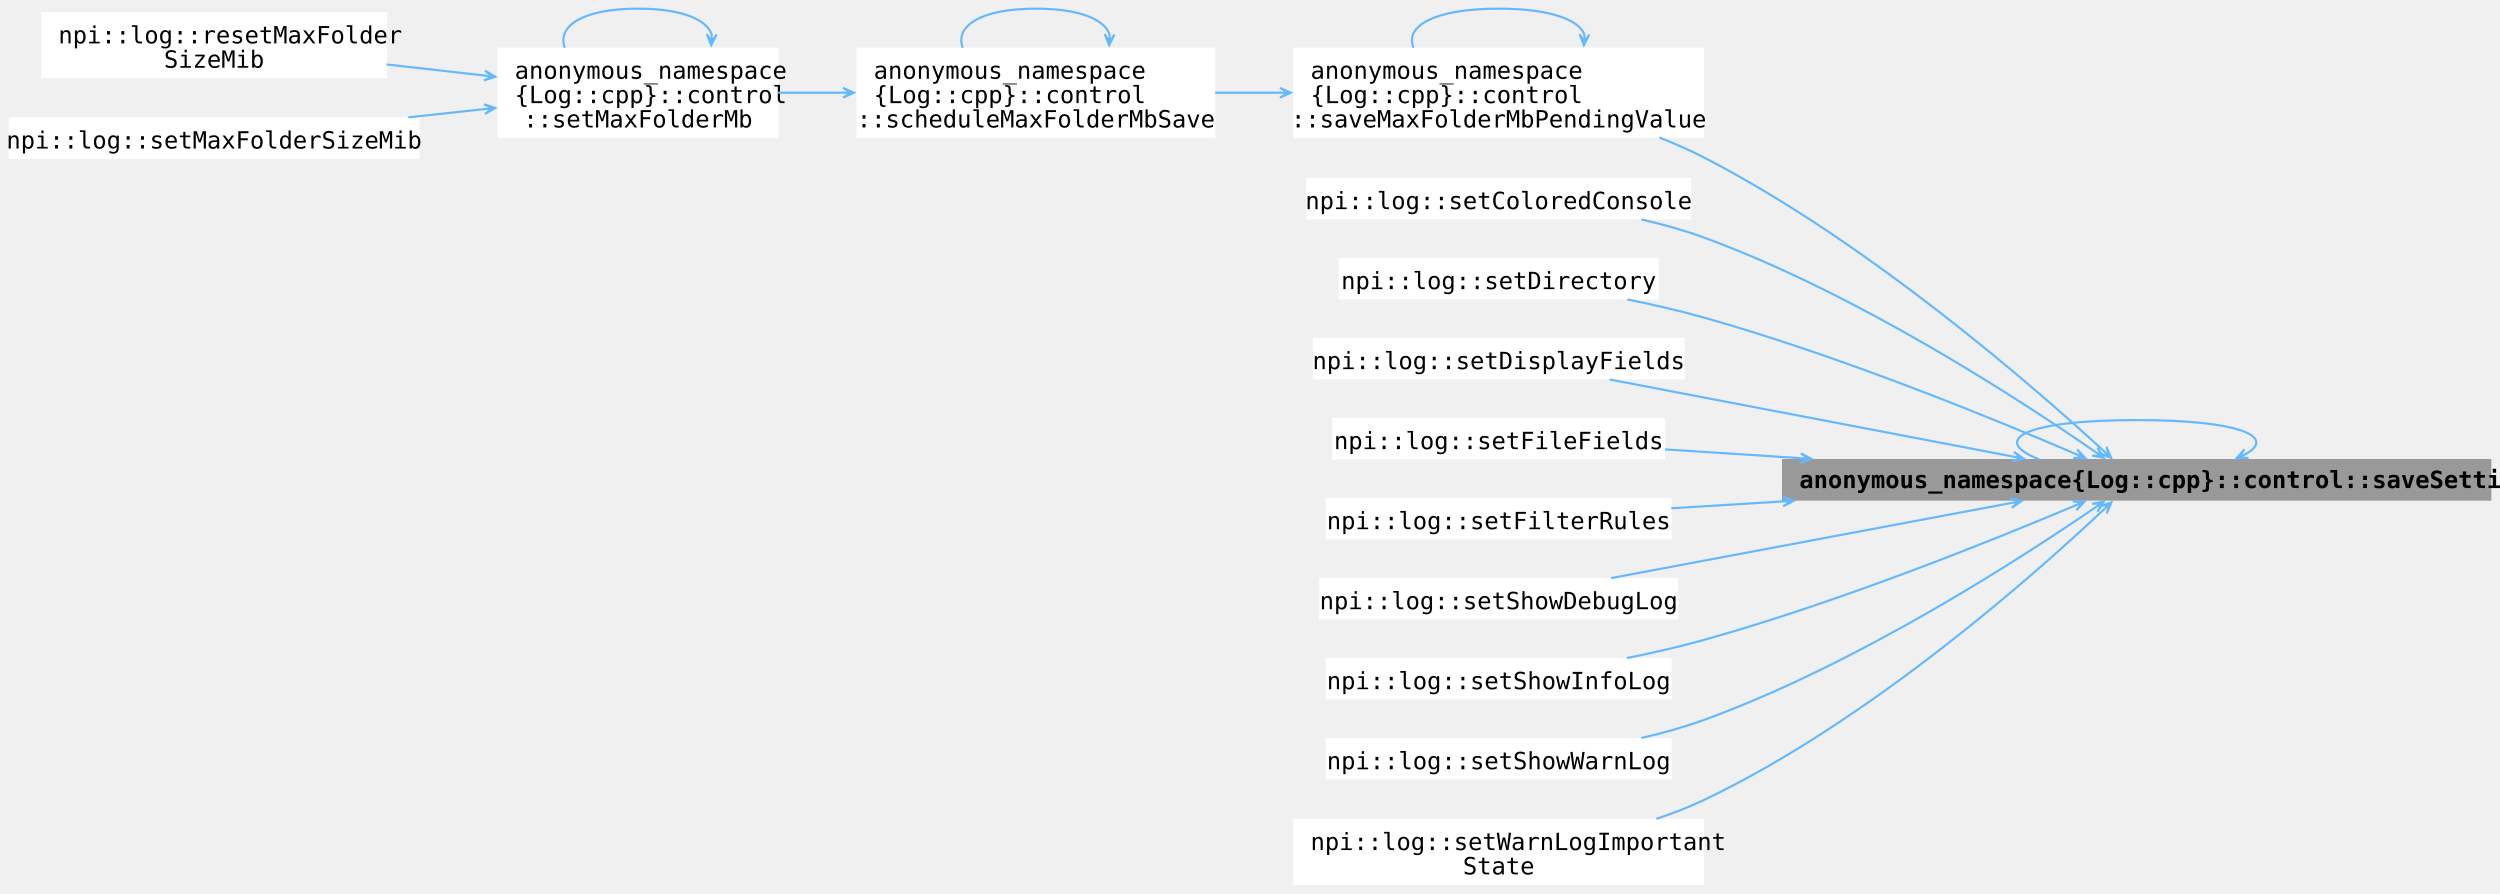
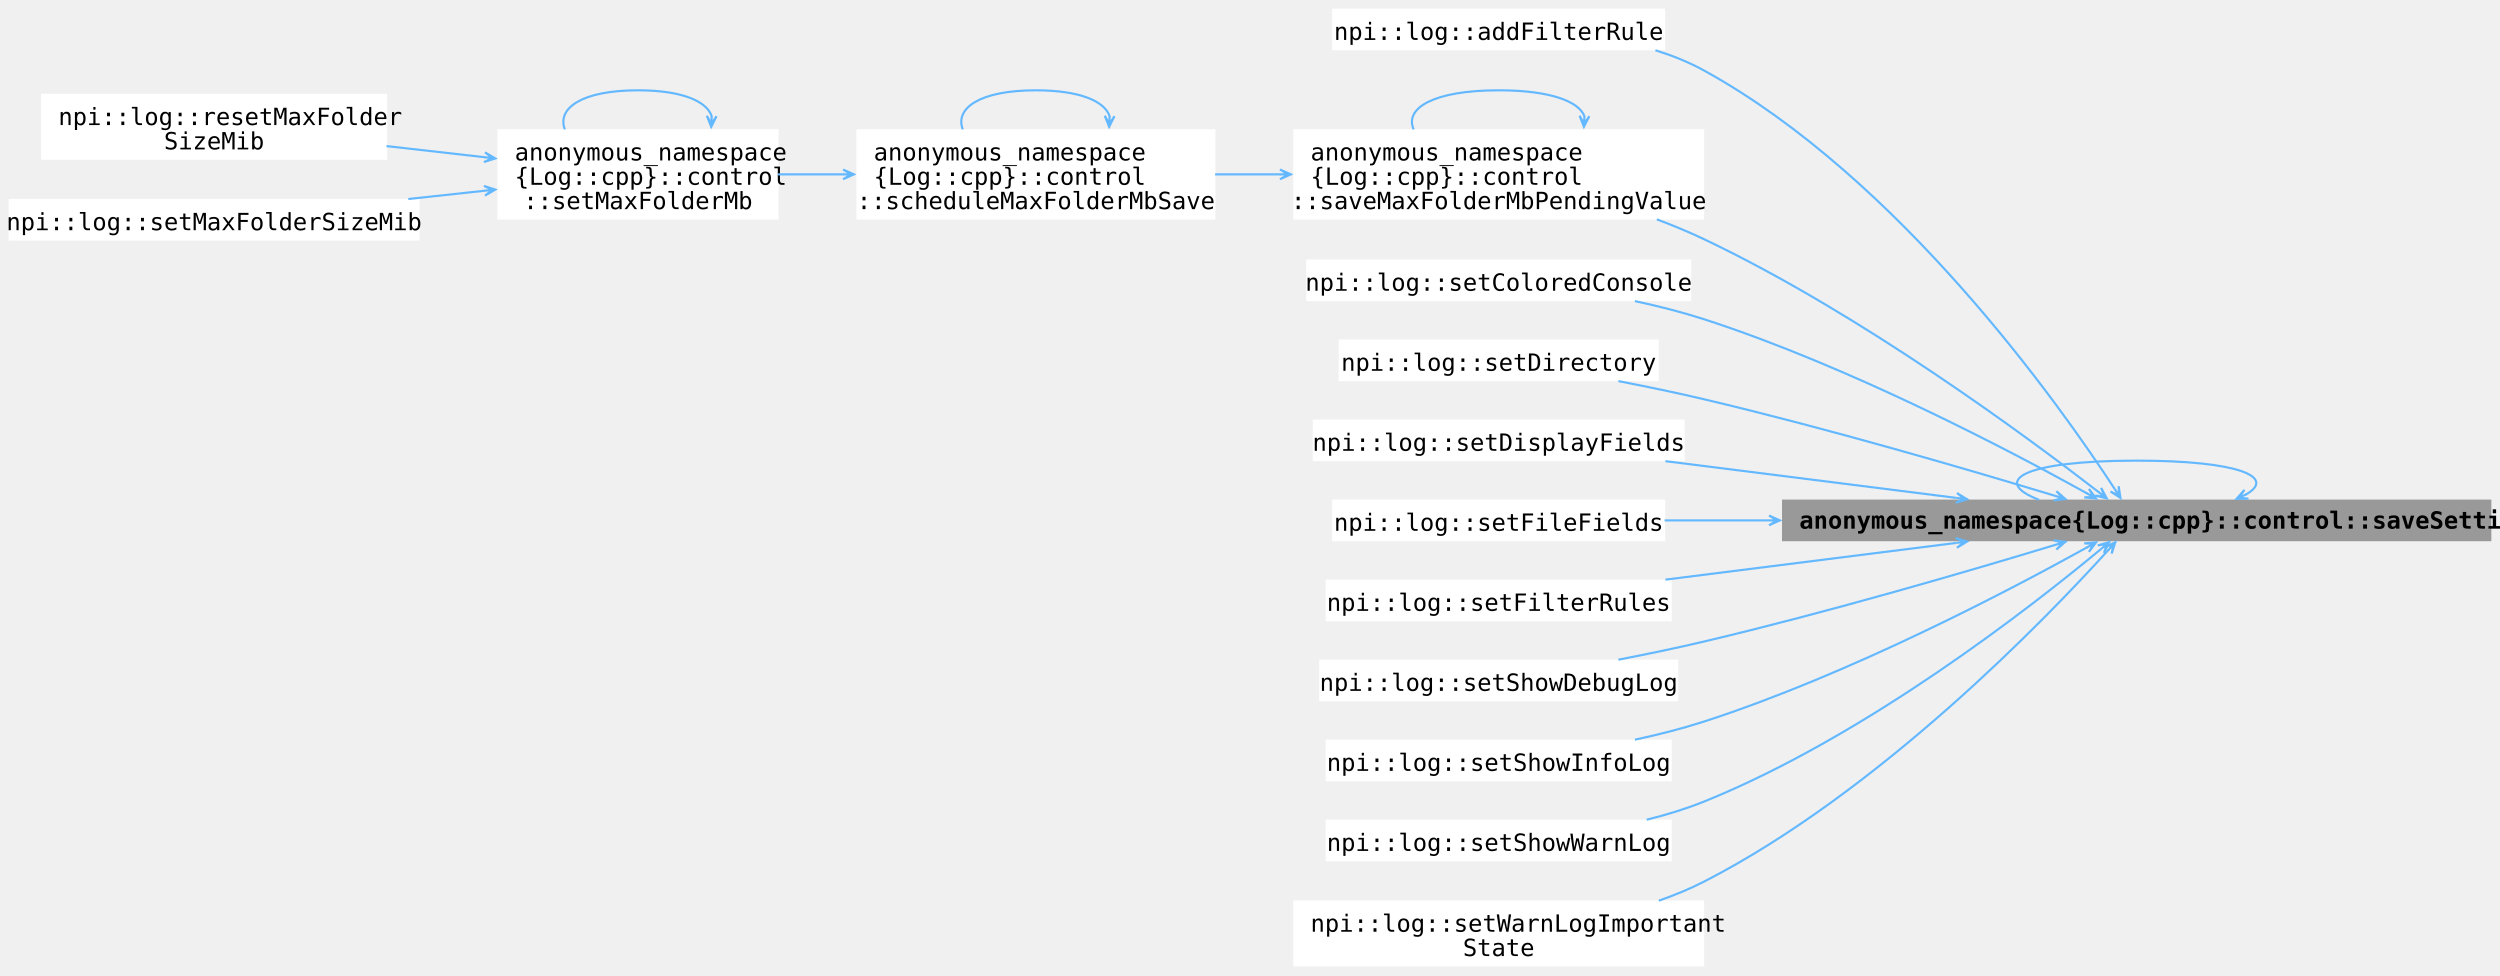
- <svg xmlns="http://www.w3.org/2000/svg" xmlns:xlink="http://www.w3.org/1999/xlink" width="1156pt" height="413pt" viewBox="0.00 0.00 1156.00 413.00">
-   <g id="graph0" class="graph" transform="scale(1 1) rotate(0) translate(4 409.12)">
+ <svg xmlns="http://www.w3.org/2000/svg" xmlns:xlink="http://www.w3.org/1999/xlink" width="1156pt" height="451pt" viewBox="0.00 0.00 1156.00 451.00">
+   <g id="graph0" class="graph" transform="scale(1 1) rotate(0) translate(4 446.88)">
    <g id="Node000001" class="node">
      <g id="a_Node000001">
        <a xlink:title="Writes one persistent logging setting under the cross-process lock.">
-           <polygon fill="#999999" stroke="none" points="1148,-196.88 820,-196.88 820,-177.62 1148,-177.62 1148,-196.88" />
-           <text xml:space="preserve" text-anchor="start" x="828" y="-183.43" font-family="Consolas" font-weight="bold" font-size="11.00">anonymous_namespace{Log::cpp}::control::saveSettings</text>
-         </a>
-       </g>
-     </g>
-     <g id="edge9_Node000001_Node000001" class="edge">
-       <g id="a_edge9_Node000001_Node000001">
-         <a xlink:title=" ">
-           <path fill="none" stroke="#63b8ff" d="M1034.48,-199.2C1048.6,-207.15 1031.78,-214.88 984,-214.88 931.28,-214.88 916.25,-205.46 938.9,-196.73" />
-           <polygon fill="#63b8ff" stroke="#63b8ff" points="1030.21,-197.24 1035.69,-197.28 1031.37,-197.78 1034.75,-199.32 1034.75,-199.32 1034.75,-199.32 1031.37,-197.78 1033.82,-201.37 1030.21,-197.24" />
+           <polygon fill="#999999" stroke="none" points="1148,-215.88 820,-215.88 820,-196.62 1148,-196.62 1148,-215.88" />
+           <text xml:space="preserve" text-anchor="start" x="828" y="-202.43" font-family="Consolas" font-weight="bold" font-size="11.00">anonymous_namespace{Log::cpp}::control::saveSettings</text>
+         </a>
+       </g>
+     </g>
+     <g id="edge10_Node000001_Node000001" class="edge">
+       <g id="a_edge10_Node000001_Node000001">
+         <a xlink:title=" ">
+           <path fill="none" stroke="#63b8ff" d="M1034.48,-218.2C1048.6,-226.15 1031.78,-233.88 984,-233.88 931.28,-233.88 916.25,-224.46 938.9,-215.73" />
+           <polygon fill="#63b8ff" stroke="#63b8ff" points="1030.21,-216.24 1035.69,-216.28 1031.37,-216.78 1034.75,-218.32 1034.75,-218.32 1034.75,-218.32 1031.37,-216.78 1033.82,-220.37 1030.21,-216.24" />
        </a>
      </g>
    </g>
    <g id="Node000002" class="node">
      <g id="a_Node000002">
+         <a xlink:href="../../d5/ddd/namespacenpi_1_1log.html#ac0dd546fc6a4f2a6452da15ee952369d" target="_top" xlink:title="Adds the custom Qt logging category filter rule.">
+           <polygon fill="white" stroke="none" points="766,-442.88 612,-442.88 612,-423.62 766,-423.62 766,-442.88" />
+           <text xml:space="preserve" text-anchor="middle" x="689" y="-428.43" font-family="Consolas" font-size="11.00">npi::log::addFilterRule</text>
+         </a>
+       </g>
+     </g>
+     <g id="edge1_Node000001_Node000002" class="edge">
+       <g id="a_edge1_Node000001_Node000002">
+         <a xlink:title=" ">
+           <path fill="none" stroke="#63b8ff" d="M973.82,-220.8C948.68,-259.32 874.54,-364.38 784,-414.25 777,-418.11 769.32,-421.18 761.46,-423.64" />
+           <polygon fill="#63b8ff" stroke="#63b8ff" points="976.5,-216.64 975.68,-222.06 975.81,-217.72 973.79,-220.84 973.79,-220.84 973.79,-220.84 975.81,-217.72 971.9,-219.62 976.5,-216.64" />
+         </a>
+       </g>
+     </g>
+     <g id="Node000003" class="node">
+       <g id="a_Node000003">
        <a xlink:href="../../d3/d55/namespaceanonymous__namespace_02_log_8cpp_03_1_1control.html#a0938589db255e4657d8917ad5958f388" target="_top" xlink:title="Persists the most recently scheduled maximum-folder-size value.">
          <polygon fill="white" stroke="none" points="784,-387.12 594,-387.12 594,-345.38 784,-345.38 784,-387.12" />
          <text xml:space="preserve" text-anchor="start" x="602" y="-372.68" font-family="Consolas" font-size="11.00">anonymous_namespace</text>
          <text xml:space="preserve" text-anchor="start" x="602" y="-361.43" font-family="Consolas" font-size="11.00">{Log::cpp}::control</text>
          <text xml:space="preserve" text-anchor="middle" x="689" y="-350.18" font-family="Consolas" font-size="11.00">::saveMaxFolderMbPendingValue</text>
        </a>
      </g>
    </g>
-     <g id="edge1_Node000001_Node000002" class="edge">
-       <g id="a_edge1_Node000001_Node000002">
-         <a xlink:title=" ">
-           <path fill="none" stroke="#63b8ff" d="M968.8,-200.59C937.66,-229.21 860.06,-297.06 784,-336.25 777.45,-339.62 770.45,-342.71 763.34,-345.51" />
-           <polygon fill="#63b8ff" stroke="#63b8ff" points="972.16,-197.49 970.01,-202.54 971.22,-198.36 968.48,-200.88 968.48,-200.88 968.48,-200.88 971.22,-198.36 966.96,-199.23 972.16,-197.49" />
-         </a>
-       </g>
-     </g>
-     <g id="Node000007" class="node">
-       <g id="a_Node000007">
+     <g id="edge2_Node000001_Node000003" class="edge">
+       <g id="a_edge2_Node000001_Node000003">
+         <a xlink:title=" ">
+           <path fill="none" stroke="#63b8ff" d="M966.58,-219.21C933.65,-244.69 856.47,-301.8 784,-336.25 777.04,-339.56 769.62,-342.63 762.12,-345.45" />
+           <polygon fill="#63b8ff" stroke="#63b8ff" points="970.15,-216.44 967.59,-221.28 969.14,-217.22 966.2,-219.5 966.2,-219.5 966.2,-219.5 969.14,-217.22 964.82,-217.73 970.15,-216.44" />
+         </a>
+       </g>
+     </g>
+     <g id="Node000008" class="node">
+       <g id="a_Node000008">
        <a xlink:href="../../d5/ddd/namespacenpi_1_1log.html#af093553629bec17031b18b4835c2fbb2" target="_top" xlink:title="Enables or disables console colors based on log level.">
          <polygon fill="white" stroke="none" points="778,-326.88 600,-326.88 600,-307.62 778,-307.62 778,-326.88" />
          <text xml:space="preserve" text-anchor="middle" x="689" y="-312.43" font-family="Consolas" font-size="11.00">npi::log::setColoredConsole</text>
        </a>
      </g>
    </g>
-     <g id="edge10_Node000001_Node000007" class="edge">
-       <g id="a_edge10_Node000001_Node000007">
-         <a xlink:title=" ">
-           <path fill="none" stroke="#63b8ff" d="M964.67,-200.29C930.72,-223.79 855.03,-273.25 784,-299.25 774.79,-302.62 764.84,-305.39 754.97,-307.66" />
-           <polygon fill="#63b8ff" stroke="#63b8ff" points="968.75,-197.44 965.94,-202.15 967.7,-198.17 964.65,-200.3 964.65,-200.3 964.65,-200.3 967.7,-198.17 963.36,-198.45 968.75,-197.44" />
-         </a>
-       </g>
-     </g>
-     <g id="Node000008" class="node">
-       <g id="a_Node000008">
+     <g id="edge11_Node000001_Node000008" class="edge">
+       <g id="a_edge11_Node000001_Node000008">
+         <a xlink:title=" ">
+           <path fill="none" stroke="#63b8ff" d="M961.28,-218.6C925.46,-238.46 851.26,-277.47 784,-299.25 773.8,-302.55 762.78,-305.33 751.99,-307.65" />
+           <polygon fill="#63b8ff" stroke="#63b8ff" points="965.22,-216.41 961.94,-220.81 964.1,-217.03 960.85,-218.84 960.85,-218.84 960.85,-218.84 964.1,-217.03 959.75,-216.88 965.22,-216.41" />
+         </a>
+       </g>
+     </g>
+     <g id="Node000009" class="node">
+       <g id="a_Node000009">
        <a xlink:href="../../d5/ddd/namespacenpi_1_1log.html#ac894ac9b7f01f578c3b8696c765fb3aa" target="_top" xlink:title="Changes the directory used for log files.">
          <polygon fill="white" stroke="none" points="763,-289.88 615,-289.88 615,-270.62 763,-270.62 763,-289.88" />
          <text xml:space="preserve" text-anchor="middle" x="689" y="-275.43" font-family="Consolas" font-size="11.00">npi::log::setDirectory</text>
        </a>
      </g>
    </g>
-     <g id="edge11_Node000001_Node000008" class="edge">
-       <g id="a_edge11_Node000001_Node000008">
-         <a xlink:title=" ">
-           <path fill="none" stroke="#63b8ff" d="M955.99,-199.12C918.18,-215.36 847,-244.49 784,-262.25 772.65,-265.45 760.36,-268.26 748.53,-270.65" />
-           <polygon fill="#63b8ff" stroke="#63b8ff" points="960.21,-197.31 956.51,-201.35 959.03,-197.82 955.62,-199.29 955.62,-199.29 955.62,-199.29 959.03,-197.82 954.72,-197.22 960.21,-197.31" />
-         </a>
-       </g>
-     </g>
-     <g id="Node000009" class="node">
-       <g id="a_Node000009">
+     <g id="edge12_Node000001_Node000009" class="edge">
+       <g id="a_edge12_Node000001_Node000009">
+         <a xlink:title=" ">
+           <path fill="none" stroke="#63b8ff" d="M946.52,-217.52C906.79,-229.57 841.26,-248.74 784,-262.25 771.22,-265.27 757.38,-268.13 744.35,-270.66" />
+           <polygon fill="#63b8ff" stroke="#63b8ff" points="951.02,-216.16 946.89,-219.76 949.8,-216.53 946.24,-217.61 946.24,-217.61 946.24,-217.61 949.8,-216.53 945.59,-215.46 951.02,-216.16" />
+         </a>
+       </g>
+     </g>
+     <g id="Node000010" class="node">
+       <g id="a_Node000010">
        <a xlink:href="../../d5/ddd/namespacenpi_1_1log.html#a1c8be170c09e71630d3e61964c5681dc" target="_top" xlink:title="Changes the fields included in displayed logs.">
          <polygon fill="white" stroke="none" points="775,-252.88 603,-252.88 603,-233.62 775,-233.62 775,-252.88" />
          <text xml:space="preserve" text-anchor="middle" x="689" y="-238.43" font-family="Consolas" font-size="11.00">npi::log::setDisplayFields</text>
        </a>
      </g>
    </g>
-     <g id="edge12_Node000001_Node000009" class="edge">
-       <g id="a_edge12_Node000001_Node000009">
-         <a xlink:title=" ">
-           <path fill="none" stroke="#63b8ff" d="M927.18,-197.92C873.25,-208.23 792.31,-223.7 740.32,-233.63" />
-           <polygon fill="#63b8ff" stroke="#63b8ff" points="931.77,-197.04 927.28,-200.19 930.51,-197.28 926.86,-197.98 926.86,-197.98 926.86,-197.98 930.51,-197.28 926.43,-195.77 931.77,-197.04" />
-         </a>
-       </g>
-     </g>
-     <g id="Node000010" class="node">
-       <g id="a_Node000010">
+     <g id="edge13_Node000001_Node000010" class="edge">
+       <g id="a_edge13_Node000001_Node000010">
+         <a xlink:title=" ">
+           <path fill="none" stroke="#63b8ff" d="M900.62,-216.65C858.41,-221.98 807.36,-228.43 766.09,-233.64" />
+           <polygon fill="#63b8ff" stroke="#63b8ff" points="905.57,-216.03 900.9,-218.89 904.3,-216.19 900.61,-216.65 900.61,-216.65 900.61,-216.65 904.3,-216.19 900.33,-214.42 905.57,-216.03" />
+         </a>
+       </g>
+     </g>
+     <g id="Node000011" class="node">
+       <g id="a_Node000011">
        <a xlink:href="../../d5/ddd/namespacenpi_1_1log.html#a314e1bbd60d0d23d037fdb863ad706fd" target="_top" xlink:title="Changes the fields included in normal log files.">
          <polygon fill="white" stroke="none" points="766,-215.88 612,-215.88 612,-196.62 766,-196.62 766,-215.88" />
          <text xml:space="preserve" text-anchor="middle" x="689" y="-201.43" font-family="Consolas" font-size="11.00">npi::log::setFileFields</text>
        </a>
      </g>
    </g>
-     <g id="edge13_Node000001_Node000010" class="edge">
-       <g id="a_edge13_Node000001_Node000010">
-         <a xlink:title=" ">
-           <path fill="none" stroke="#63b8ff" d="M828.64,-197.26C806.87,-198.67 785.33,-200.07 765.96,-201.32" />
-           <polygon fill="#63b8ff" stroke="#63b8ff" points="833.57,-196.94 828.72,-199.51 832.29,-197.02 828.58,-197.26 828.58,-197.26 828.58,-197.26 832.29,-197.02 828.43,-195.02 833.57,-196.94" />
-         </a>
-       </g>
-     </g>
-     <g id="Node000011" class="node">
-       <g id="a_Node000011">
+     <g id="edge14_Node000001_Node000011" class="edge">
+       <g id="a_edge14_Node000001_Node000011">
+         <a xlink:title=" ">
+           <path fill="none" stroke="#63b8ff" d="M814.01,-206.25C797.2,-206.25 780.8,-206.25 765.72,-206.25" />
+           <polygon fill="#63b8ff" stroke="#63b8ff" points="819,-206.25 814,-208.5 817.72,-206.25 814,-206.25 814,-206.25 814,-206.25 817.72,-206.25 814,-204 819,-206.25" />
+         </a>
+       </g>
+     </g>
+     <g id="Node000012" class="node">
+       <g id="a_Node000012">
        <a xlink:href="../../d5/ddd/namespacenpi_1_1log.html#a204797419f5e1681a159d1eef6f401bc" target="_top" xlink:title="Changes the custom Qt logging category filter rules.">
          <polygon fill="white" stroke="none" points="769,-178.88 609,-178.88 609,-159.62 769,-159.62 769,-178.88" />
          <text xml:space="preserve" text-anchor="middle" x="689" y="-164.43" font-family="Consolas" font-size="11.00">npi::log::setFilterRules</text>
        </a>
      </g>
    </g>
-     <g id="edge14_Node000001_Node000011" class="edge">
-       <g id="a_edge14_Node000001_Node000011">
-         <a xlink:title=" ">
-           <path fill="none" stroke="#63b8ff" d="M820.54,-177.27C802.59,-176.17 784.96,-175.08 768.75,-174.09" />
-           <polygon fill="#63b8ff" stroke="#63b8ff" points="825.42,-177.57 820.29,-179.51 824.14,-177.49 820.43,-177.26 820.43,-177.26 820.43,-177.26 824.14,-177.49 820.57,-175.02 825.42,-177.57" />
-         </a>
-       </g>
-     </g>
-     <g id="Node000012" class="node">
-       <g id="a_Node000012">
+     <g id="edge15_Node000001_Node000012" class="edge">
+       <g id="a_edge15_Node000001_Node000012">
+         <a xlink:title=" ">
+           <path fill="none" stroke="#63b8ff" d="M900.62,-195.85C858.41,-190.52 807.36,-184.07 766.09,-178.86" />
+           <polygon fill="#63b8ff" stroke="#63b8ff" points="905.57,-196.47 900.33,-198.08 904.3,-196.31 900.61,-195.85 900.61,-195.85 900.61,-195.85 904.3,-196.31 900.9,-193.61 905.57,-196.47" />
+         </a>
+       </g>
+     </g>
+     <g id="Node000013" class="node">
+       <g id="a_Node000013">
        <a xlink:href="../../d5/ddd/namespacenpi_1_1log.html#a7cef00f1da1eed6bc0afca56fe9cfb0e" target="_top" xlink:title="Enables or disables debug log display.">
          <polygon fill="white" stroke="none" points="772,-141.88 606,-141.88 606,-122.62 772,-122.62 772,-141.88" />
          <text xml:space="preserve" text-anchor="middle" x="689" y="-127.42" font-family="Consolas" font-size="11.00">npi::log::setShowDebugLog</text>
        </a>
      </g>
    </g>
-     <g id="edge15_Node000001_Node000012" class="edge">
-       <g id="a_edge15_Node000001_Node000012">
-         <a xlink:title=" ">
-           <path fill="none" stroke="#63b8ff" d="M925.87,-176.53C872.17,-166.45 792.53,-151.5 740.94,-141.81" />
-           <polygon fill="#63b8ff" stroke="#63b8ff" points="930.77,-177.44 925.44,-178.73 929.51,-177.21 925.85,-176.52 925.85,-176.52 925.85,-176.52 929.51,-177.21 926.27,-174.31 930.77,-177.44" />
-         </a>
-       </g>
-     </g>
-     <g id="Node000013" class="node">
-       <g id="a_Node000013">
+     <g id="edge16_Node000001_Node000013" class="edge">
+       <g id="a_edge16_Node000001_Node000013">
+         <a xlink:title=" ">
+           <path fill="none" stroke="#63b8ff" d="M946.52,-194.98C906.79,-182.93 841.26,-163.76 784,-150.25 771.22,-147.23 757.38,-144.37 744.35,-141.84" />
+           <polygon fill="#63b8ff" stroke="#63b8ff" points="951.02,-196.34 945.59,-197.04 949.8,-195.97 946.24,-194.89 946.24,-194.89 946.24,-194.89 949.8,-195.97 946.89,-192.74 951.02,-196.34" />
+         </a>
+       </g>
+     </g>
+     <g id="Node000014" class="node">
+       <g id="a_Node000014">
        <a xlink:href="../../d5/ddd/namespacenpi_1_1log.html#a462603ec8bccd8b4cb3abc387fd6cc33" target="_top" xlink:title="Enables or disables information log display.">
          <polygon fill="white" stroke="none" points="769,-104.88 609,-104.88 609,-85.62 769,-85.62 769,-104.88" />
          <text xml:space="preserve" text-anchor="middle" x="689" y="-90.42" font-family="Consolas" font-size="11.00">npi::log::setShowInfoLog</text>
        </a>
      </g>
    </g>
-     <g id="edge16_Node000001_Node000013" class="edge">
-       <g id="a_edge16_Node000001_Node000013">
-         <a xlink:title=" ">
-           <path fill="none" stroke="#63b8ff" d="M955.67,-175.42C917.75,-159.4 846.76,-130.8 784,-113.25 772.56,-110.05 760.18,-107.24 748.27,-104.84" />
-           <polygon fill="#63b8ff" stroke="#63b8ff" points="959.9,-177.22 954.41,-177.34 958.72,-176.72 955.29,-175.26 955.29,-175.26 955.29,-175.26 958.72,-176.72 956.17,-173.19 959.9,-177.22" />
-         </a>
-       </g>
-     </g>
-     <g id="Node000014" class="node">
-       <g id="a_Node000014">
+     <g id="edge17_Node000001_Node000014" class="edge">
+       <g id="a_edge17_Node000001_Node000014">
+         <a xlink:title=" ">
+           <path fill="none" stroke="#63b8ff" d="M961.28,-193.9C925.46,-174.04 851.26,-135.03 784,-113.25 773.8,-109.95 762.78,-107.17 751.99,-104.85" />
+           <polygon fill="#63b8ff" stroke="#63b8ff" points="965.22,-196.09 959.75,-195.62 964.1,-195.47 960.85,-193.66 960.85,-193.66 960.85,-193.66 964.1,-195.47 961.94,-191.69 965.22,-196.09" />
+         </a>
+       </g>
+     </g>
+     <g id="Node000015" class="node">
+       <g id="a_Node000015">
        <a xlink:href="../../d5/ddd/namespacenpi_1_1log.html#aa8f2d23ad1c757d005b28864d17b6ba7" target="_top" xlink:title="Enables or disables warning log display.">
          <polygon fill="white" stroke="none" points="769,-67.88 609,-67.88 609,-48.62 769,-48.62 769,-67.88" />
          <text xml:space="preserve" text-anchor="middle" x="689" y="-53.42" font-family="Consolas" font-size="11.00">npi::log::setShowWarnLog</text>
        </a>
      </g>
    </g>
-     <g id="edge17_Node000001_Node000014" class="edge">
-       <g id="a_edge17_Node000001_Node000014">
-         <a xlink:title=" ">
-           <path fill="none" stroke="#63b8ff" d="M964.65,-174.34C930.67,-151.05 854.93,-102.06 784,-76.25 774.79,-72.9 764.83,-70.13 754.96,-67.87" />
-           <polygon fill="#63b8ff" stroke="#63b8ff" points="968.73,-177.15 963.34,-176.17 967.68,-176.43 964.62,-174.32 964.62,-174.32 964.62,-174.32 967.68,-176.43 965.9,-172.46 968.73,-177.15" />
-         </a>
-       </g>
-     </g>
-     <g id="Node000015" class="node">
-       <g id="a_Node000015">
+     <g id="edge18_Node000001_Node000015" class="edge">
+       <g id="a_edge18_Node000001_Node000015">
+         <a xlink:title=" ">
+           <path fill="none" stroke="#63b8ff" d="M967.46,-192.98C935.44,-166.37 858.82,-106.48 784,-76.25 775.6,-72.86 766.52,-70.09 757.43,-67.85" />
+           <polygon fill="#63b8ff" stroke="#63b8ff" points="971.28,-196.17 966,-194.69 970.29,-195.35 967.44,-192.96 967.44,-192.96 967.44,-192.96 970.29,-195.35 968.89,-191.24 971.28,-196.17" />
+         </a>
+       </g>
+     </g>
+     <g id="Node000016" class="node">
+       <g id="a_Node000016">
        <a xlink:href="../../d5/ddd/namespacenpi_1_1log.html#a780d5155d9059b348224270ef35f1af1" target="_top" xlink:title="Enables or disables important-log forwarding for warning logs.">
          <polygon fill="white" stroke="none" points="784,-30.5 594,-30.5 594,0 784,0 784,-30.5" />
          <text xml:space="preserve" text-anchor="start" x="602" y="-16.05" font-family="Consolas" font-size="11.00">npi::log::setWarnLogImportant</text>
          <text xml:space="preserve" text-anchor="middle" x="689" y="-4.8" font-family="Consolas" font-size="11.00">State</text>
        </a>
      </g>
    </g>
-     <g id="edge18_Node000001_Node000015" class="edge">
-       <g id="a_edge18_Node000001_Node000015">
-         <a xlink:title=" ">
-           <path fill="none" stroke="#63b8ff" d="M968.95,-173.66C938.11,-144.58 861.06,-75.97 784,-39.25 777.01,-35.92 769.49,-33.01 761.87,-30.48" />
-           <polygon fill="#63b8ff" stroke="#63b8ff" points="972.28,-176.82 967.1,-175.01 971.35,-175.93 968.65,-173.37 968.65,-173.37 968.65,-173.37 971.35,-175.93 970.2,-171.74 972.28,-176.82" />
-         </a>
-       </g>
-     </g>
-     <g id="edge2_Node000002_Node000002" class="edge">
-       <g id="a_edge2_Node000002_Node000002">
+     <g id="edge19_Node000001_Node000016" class="edge">
+       <g id="a_edge19_Node000001_Node000016">
+         <a xlink:title=" ">
+           <path fill="none" stroke="#63b8ff" d="M971.02,-192.67C942.15,-160.82 865.08,-80.86 784,-39.25 777.41,-35.87 770.3,-32.94 763.06,-30.41" />
+           <polygon fill="#63b8ff" stroke="#63b8ff" points="974.11,-196.11 969.09,-193.9 973.25,-195.16 970.76,-192.39 970.76,-192.39 970.76,-192.39 973.25,-195.16 972.44,-190.89 974.11,-196.11" />
+         </a>
+       </g>
+     </g>
+     <g id="edge3_Node000003_Node000003" class="edge">
+       <g id="a_edge3_Node000003_Node000003">
        <a xlink:title=" ">
          <path fill="none" stroke="#63b8ff" d="M728.65,-393.13C726.05,-399.98 712.84,-405.12 689,-405.12 658.49,-405.12 645.38,-396.7 649.67,-387.05" />
          <polygon fill="#63b8ff" stroke="#63b8ff" points="728.4,-388.26 730.9,-393.14 728.46,-389.54 728.66,-393.26 728.66,-393.26 728.66,-393.26 728.46,-389.54 726.41,-393.37 728.4,-388.26" />
        </a>
      </g>
    </g>
-     <g id="Node000003" class="node">
-       <g id="a_Node000003">
+     <g id="Node000004" class="node">
+       <g id="a_Node000004">
        <a xlink:href="../../d3/d55/namespaceanonymous__namespace_02_log_8cpp_03_1_1control.html#a996434c89cac4d2843386149824314dc" target="_top" xlink:title="Debounces persistence of a non-temporary maximum-folder-size change.">
          <polygon fill="white" stroke="none" points="558,-387.12 392,-387.12 392,-345.38 558,-345.38 558,-387.12" />
          <text xml:space="preserve" text-anchor="start" x="400" y="-372.68" font-family="Consolas" font-size="11.00">anonymous_namespace</text>
          <text xml:space="preserve" text-anchor="start" x="400" y="-361.43" font-family="Consolas" font-size="11.00">{Log::cpp}::control</text>
          <text xml:space="preserve" text-anchor="middle" x="475" y="-350.18" font-family="Consolas" font-size="11.00">::scheduleMaxFolderMbSave</text>
        </a>
      </g>
    </g>
-     <g id="edge3_Node000002_Node000003" class="edge">
-       <g id="a_edge3_Node000002_Node000003">
+     <g id="edge4_Node000003_Node000004" class="edge">
+       <g id="a_edge4_Node000003_Node000004">
        <a xlink:title=" ">
          <path fill="none" stroke="#63b8ff" d="M588.13,-366.25C578,-366.25 567.79,-366.25 557.87,-366.25" />
          <polygon fill="#63b8ff" stroke="#63b8ff" points="592.87,-366.25 587.87,-368.5 591.59,-366.25 587.87,-366.25 587.87,-366.25 587.87,-366.25 591.59,-366.25 587.87,-364 592.87,-366.25" />
        </a>
      </g>
    </g>
-     <g id="edge4_Node000003_Node000003" class="edge">
-       <g id="a_edge4_Node000003_Node000003">
+     <g id="edge5_Node000004_Node000004" class="edge">
+       <g id="a_edge5_Node000004_Node000004">
        <a xlink:title=" ">
          <path fill="none" stroke="#63b8ff" d="M509.09,-393.13C506.86,-399.98 495.5,-405.12 475,-405.12 448.77,-405.12 437.49,-396.7 441.18,-387.05" />
          <polygon fill="#63b8ff" stroke="#63b8ff" points="508.87,-388.26 511.34,-393.16 508.93,-389.55 509.1,-393.26 509.1,-393.26 509.1,-393.26 508.93,-389.55 506.85,-393.36 508.87,-388.26" />
        </a>
      </g>
    </g>
-     <g id="Node000004" class="node">
-       <g id="a_Node000004">
+     <g id="Node000005" class="node">
+       <g id="a_Node000005">
        <a xlink:href="../../d3/d55/namespaceanonymous__namespace_02_log_8cpp_03_1_1control.html#adfc01277f4204633f077a8035629f287" target="_top" xlink:title="Updates the runtime maximum-folder-size setting.">
          <polygon fill="white" stroke="none" points="356,-387.12 226,-387.12 226,-345.38 356,-345.38 356,-387.12" />
          <text xml:space="preserve" text-anchor="start" x="234" y="-372.68" font-family="Consolas" font-size="11.00">anonymous_namespace</text>
          <text xml:space="preserve" text-anchor="start" x="234" y="-361.43" font-family="Consolas" font-size="11.00">{Log::cpp}::control</text>
          <text xml:space="preserve" text-anchor="middle" x="291" y="-350.18" font-family="Consolas" font-size="11.00">::setMaxFolderMb</text>
        </a>
      </g>
    </g>
-     <g id="edge5_Node000003_Node000004" class="edge">
-       <g id="a_edge5_Node000003_Node000004">
+     <g id="edge6_Node000004_Node000005" class="edge">
+       <g id="a_edge6_Node000004_Node000005">
        <a xlink:title=" ">
          <path fill="none" stroke="#63b8ff" d="M386.05,-366.25C375.83,-366.25 365.57,-366.25 355.77,-366.25" />
          <polygon fill="#63b8ff" stroke="#63b8ff" points="390.83,-366.25 385.83,-368.5 389.55,-366.25 385.83,-366.25 385.83,-366.25 385.83,-366.25 389.55,-366.25 385.83,-364 390.83,-366.25" />
        </a>
      </g>
    </g>
-     <g id="edge7_Node000004_Node000004" class="edge">
-       <g id="a_edge7_Node000004_Node000004">
+     <g id="edge8_Node000005_Node000005" class="edge">
+       <g id="a_edge8_Node000005_Node000005">
        <a xlink:title=" ">
          <path fill="none" stroke="#63b8ff" d="M325.09,-393.13C322.86,-399.98 311.5,-405.12 291,-405.12 264.77,-405.12 253.49,-396.7 257.18,-387.05" />
          <polygon fill="#63b8ff" stroke="#63b8ff" points="324.87,-388.26 327.34,-393.16 324.93,-389.55 325.1,-393.26 325.1,-393.26 325.1,-393.26 324.93,-389.55 322.85,-393.36 324.87,-388.26" />
        </a>
      </g>
    </g>
-     <g id="Node000005" class="node">
-       <g id="a_Node000005">
+     <g id="Node000006" class="node">
+       <g id="a_Node000006">
        <a xlink:href="../../d5/ddd/namespacenpi_1_1log.html#a82c9393d9e86743df96071dd5dda1fb6" target="_top" xlink:title="Restores the default maximum log folder size.">
          <polygon fill="white" stroke="none" points="175,-403.5 15,-403.5 15,-373 175,-373 175,-403.5" />
          <text xml:space="preserve" text-anchor="start" x="23" y="-389.05" font-family="Consolas" font-size="11.00">npi::log::resetMaxFolder</text>
          <text xml:space="preserve" text-anchor="middle" x="95" y="-377.8" font-family="Consolas" font-size="11.00">SizeMib</text>
        </a>
      </g>
    </g>
-     <g id="edge6_Node000004_Node000005" class="edge">
-       <g id="a_edge6_Node000004_Node000005">
+     <g id="edge7_Node000005_Node000006" class="edge">
+       <g id="a_edge7_Node000005_Node000006">
        <a xlink:title=" ">
          <path fill="none" stroke="#63b8ff" d="M220.37,-374.15C205.57,-375.82 189.84,-377.61 174.73,-379.32" />
          <polygon fill="#63b8ff" stroke="#63b8ff" points="225,-373.62 220.28,-376.42 223.72,-373.77 220.03,-374.18 220.03,-374.18 220.03,-374.18 223.72,-373.77 219.78,-371.95 225,-373.62" />
        </a>
      </g>
    </g>
-     <g id="Node000006" class="node">
-       <g id="a_Node000006">
+     <g id="Node000007" class="node">
+       <g id="a_Node000007">
        <a xlink:href="../../d5/ddd/namespacenpi_1_1log.html#a44c3ab1ead08f699085787d44d37ae11" target="_top" xlink:title="Changes the normal-log cleanup target.">
          <polygon fill="white" stroke="none" points="190,-354.88 0,-354.88 0,-335.62 190,-335.62 190,-354.88" />
          <text xml:space="preserve" text-anchor="middle" x="95" y="-340.43" font-family="Consolas" font-size="11.00">npi::log::setMaxFolderSizeMib</text>
        </a>
      </g>
    </g>
-     <g id="edge8_Node000004_Node000006" class="edge">
-       <g id="a_edge8_Node000004_Node000006">
+     <g id="edge9_Node000005_Node000007" class="edge">
+       <g id="a_edge9_Node000005_Node000007">
        <a xlink:title=" ">
          <path fill="none" stroke="#63b8ff" d="M220.25,-358.7C208.75,-357.45 196.69,-356.15 184.8,-354.86" />
          <polygon fill="#63b8ff" stroke="#63b8ff" points="225,-359.21 219.78,-360.91 223.72,-359.08 220.03,-358.68 220.03,-358.68 220.03,-358.68 223.72,-359.08 220.27,-356.44 225,-359.21" />
        </a>
      </g>
    </g>
  </g>
</svg>
